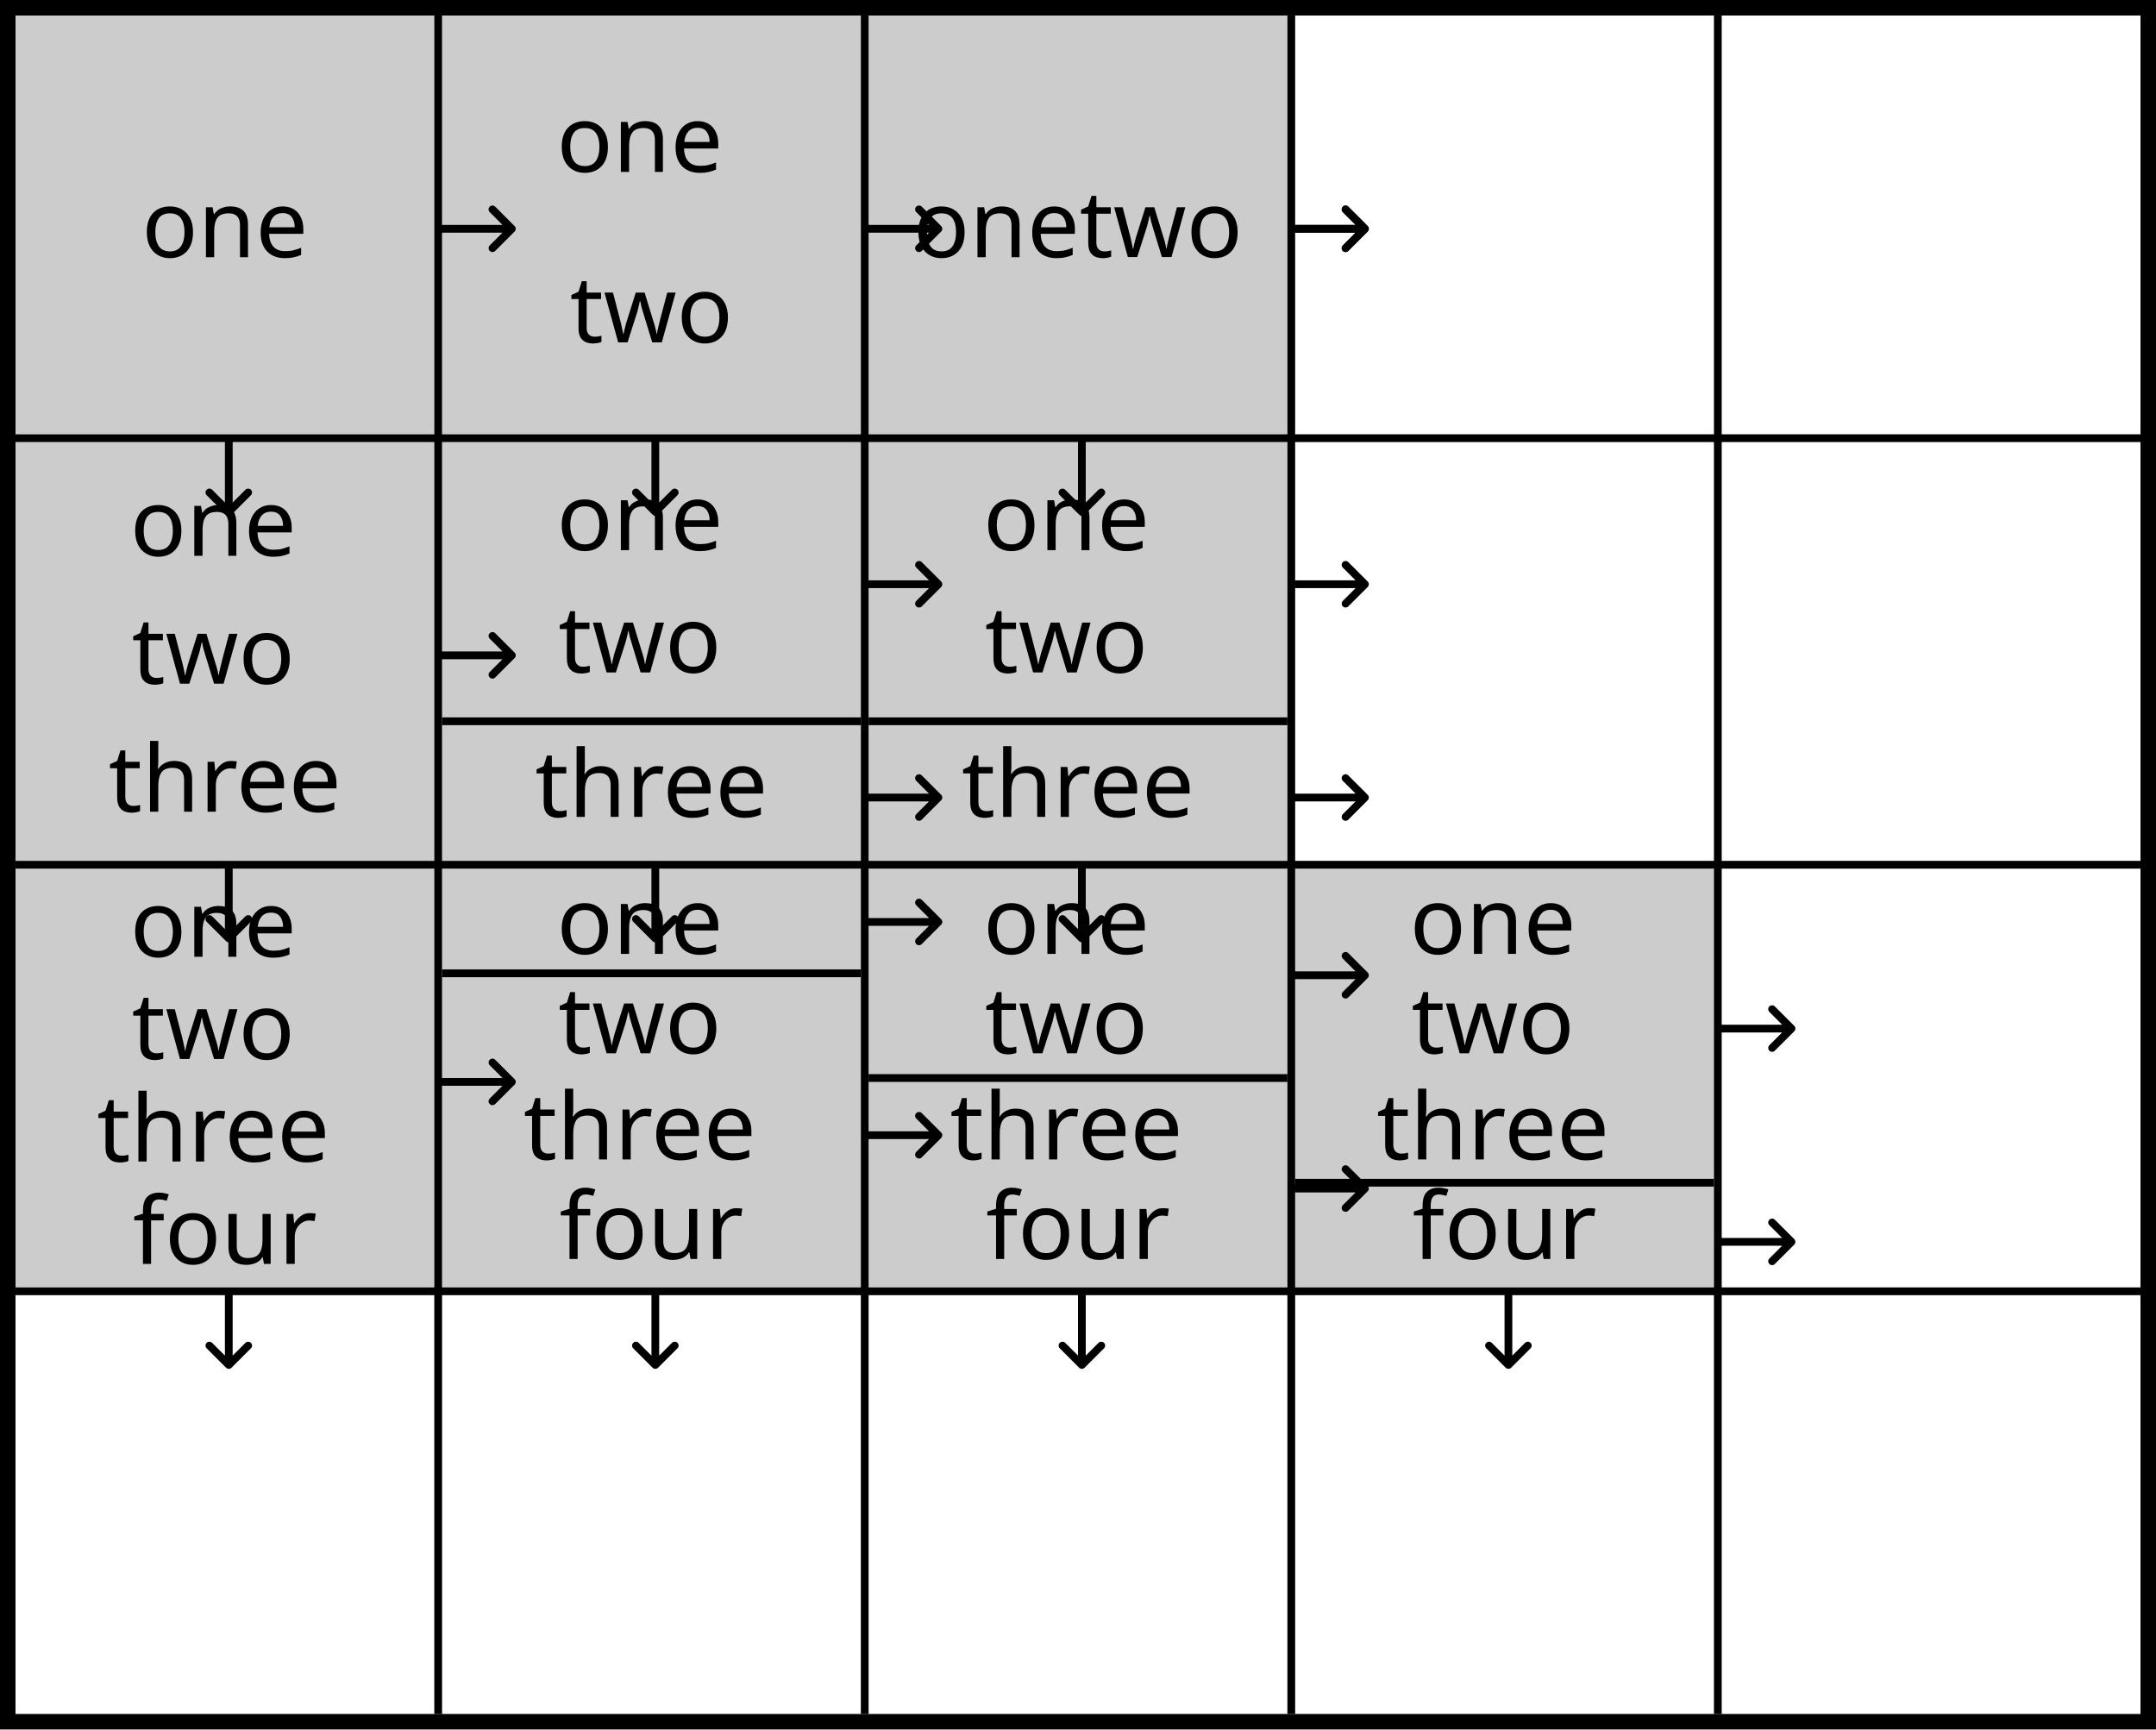
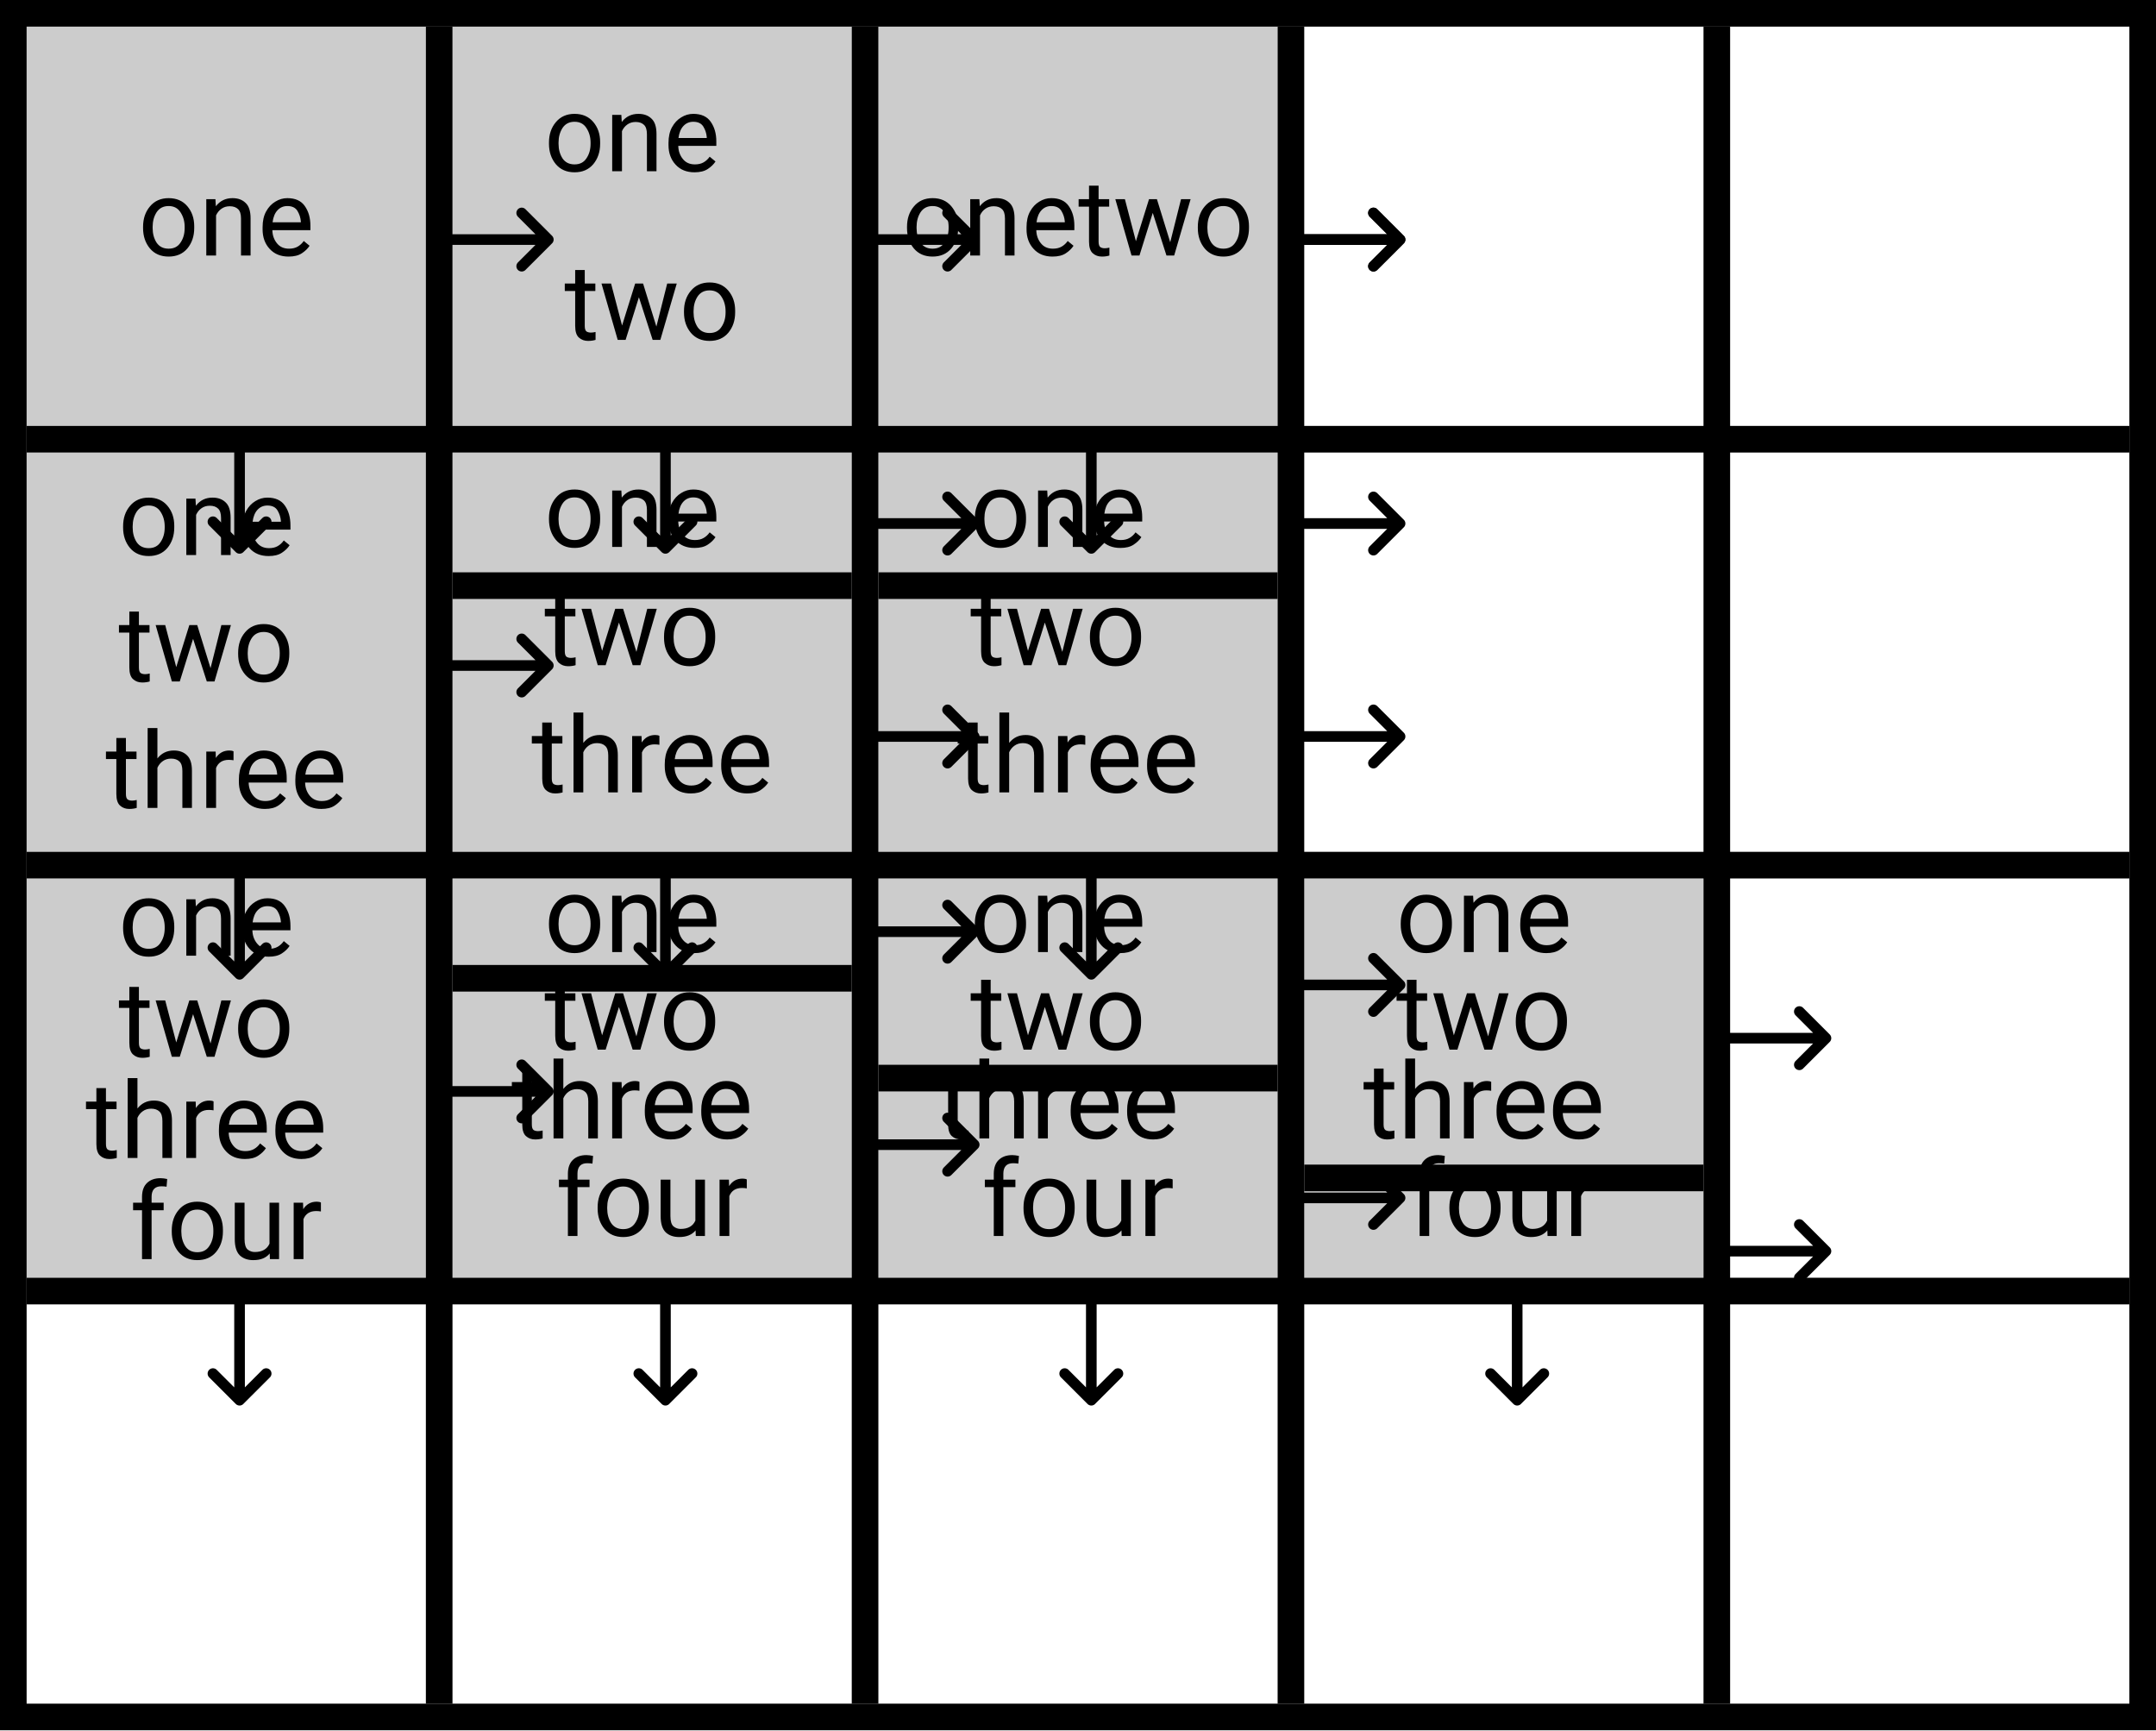
- <svg xmlns="http://www.w3.org/2000/svg" data-v-51f98444="" class="grid" viewBox="-2 -2 278 223" width="278px" height="223px">
+ <svg xmlns="http://www.w3.org/2000/svg" data-v-51f98444="" class="grid" viewBox="-2 -2 162 130" width="162px" height="130px" dir="horizontal">
  <defs data-v-51f98444="" />
  <g data-v-51f98444="" class="cells" text-anchor="middle" alignment-baseline="middle" dominant-baseline="middle">
    <g data-v-51f98444="" class="row">
      <g data-v-51f98444="" class="cell definition cell">
-         <rect data-v-51f98444="" x="0" y="0" width="54" height="54" fill="#ccc" />
-         <text data-v-51f98444="" x="27" y="0">
-           <tspan data-v-51f98444="" text="one" dominant-baseline="middle" dy="27" x="27" class="definition" line-height="12" font-size="12" font-family="sans-serif" fill="black">one</tspan>
-         </text>
-       </g>
-       <g data-v-51f98444="" class="cell definition cell">
-         <rect data-v-51f98444="" x="55" y="0" width="54" height="54" fill="#ccc" />
-         <text data-v-51f98444="" x="82" y="0">
-           <tspan data-v-51f98444="" text="one" dominant-baseline="middle" dy="16" x="82" class="definition" line-height="12" font-size="12" font-family="sans-serif" fill="black">one</tspan>
-           <tspan data-v-51f98444="" text="two" dominant-baseline="middle" dy="22" x="82" class="definition" line-height="12" font-size="12" font-family="sans-serif" fill="black">two</tspan>
-         </text>
-       </g>
-       <g data-v-51f98444="" class="cell definition cell">
-         <rect data-v-51f98444="" x="110" y="0" width="54" height="54" fill="#ccc" />
-         <text data-v-51f98444="" x="137" y="0">
-           <tspan data-v-51f98444="" text="onetwo" dominant-baseline="middle" dy="27" x="137" class="definition" line-height="12" font-size="12" font-family="sans-serif" fill="black">onetwo</tspan>
-         </text>
-       </g>
-       <g data-v-51f98444="" class="cell text cell">
-         <rect data-v-51f98444="" x="165" y="0" width="54" height="54" fill="none" />
-       </g>
-       <g data-v-51f98444="" class="cell text cell">
-         <rect data-v-51f98444="" x="220" y="0" width="54" height="54" fill="none" />
-       </g>
-     </g>
-     <g data-v-51f98444="" class="row">
-       <g data-v-51f98444="" class="cell definition cell">
-         <rect data-v-51f98444="" x="0" y="55" width="54" height="54" fill="#ccc" />
-         <text data-v-51f98444="" x="27" y="55">
-           <tspan data-v-51f98444="" text="one" dominant-baseline="middle" dy="10.5" x="27" class="definition" line-height="12" font-size="12" font-family="sans-serif" fill="black">one</tspan>
-           <tspan data-v-51f98444="" text="two" dominant-baseline="middle" dy="16.5" x="27" class="definition" line-height="12" font-size="12" font-family="sans-serif" fill="black">two</tspan>
-           <tspan data-v-51f98444="" text="three" dominant-baseline="middle" dy="16.5" x="27" class="definition" line-height="12" font-size="12" font-family="sans-serif" fill="black">three</tspan>
-         </text>
-       </g>
-       <g data-v-51f98444="" class="cell definition cell">
-         <rect data-v-51f98444="" x="55" y="55" width="54" height="54" fill="#ccc" />
-         <text data-v-51f98444="" x="82" y="55">
-           <tspan data-v-51f98444="" text="one" dominant-baseline="middle" dy="9.778" x="82" class="definition" line-height="12" font-size="12" font-family="sans-serif" fill="black">one</tspan>
-           <tspan data-v-51f98444="" text="two" dominant-baseline="middle" dy="15.778" x="82" class="definition" line-height="12" font-size="12" font-family="sans-serif" fill="black">two</tspan>
-           <tspan data-v-51f98444="" text="three" dominant-baseline="middle" dy="18.611" x="82" class="definition" line-height="12" font-size="12" font-family="sans-serif" fill="black">three</tspan>
-         </text>
-       </g>
-       <g data-v-51f98444="" class="cell definition cell">
-         <rect data-v-51f98444="" x="110" y="55" width="54" height="54" fill="#ccc" />
-         <text data-v-51f98444="" x="137" y="55">
-           <tspan data-v-51f98444="" text="one" dominant-baseline="middle" dy="9.778" x="137" class="definition" line-height="12" font-size="12" font-family="sans-serif" fill="black">one</tspan>
-           <tspan data-v-51f98444="" text="two" dominant-baseline="middle" dy="15.778" x="137" class="definition" line-height="12" font-size="12" font-family="sans-serif" fill="black">two</tspan>
-           <tspan data-v-51f98444="" text="three" dominant-baseline="middle" dy="18.611" x="137" class="definition" line-height="12" font-size="12" font-family="sans-serif" fill="black">three</tspan>
-         </text>
-       </g>
-       <g data-v-51f98444="" class="cell text cell">
-         <rect data-v-51f98444="" x="165" y="55" width="54" height="54" fill="none" />
-       </g>
-       <g data-v-51f98444="" class="cell text cell">
-         <rect data-v-51f98444="" x="220" y="55" width="54" height="54" fill="none" />
-       </g>
-     </g>
-     <g data-v-51f98444="" class="row">
-       <g data-v-51f98444="" class="cell definition cell">
-         <rect data-v-51f98444="" x="0" y="110" width="54" height="54" fill="#ccc" />
-         <text data-v-51f98444="" x="27" y="110">
-           <tspan data-v-51f98444="" text="one" dominant-baseline="middle" dy="7.2" x="27" class="definition" line-height="12" font-size="12" font-family="sans-serif" fill="black">one</tspan>
-           <tspan data-v-51f98444="" text="two" dominant-baseline="middle" dy="13.2" x="27" class="definition" line-height="12" font-size="12" font-family="sans-serif" fill="black">two</tspan>
-           <tspan data-v-51f98444="" text="three" dominant-baseline="middle" dy="13.2" x="27" class="definition" line-height="12" font-size="12" font-family="sans-serif" fill="black">three</tspan>
-           <tspan data-v-51f98444="" text="four" dominant-baseline="middle" dy="13.2" x="27" class="definition" line-height="12" font-size="12" font-family="sans-serif" fill="black">four</tspan>
-         </text>
-       </g>
-       <g data-v-51f98444="" class="cell definition cell">
-         <rect data-v-51f98444="" x="55" y="110" width="54" height="54" fill="#ccc" />
-         <text data-v-51f98444="" x="82" y="110">
-           <tspan data-v-51f98444="" text="one" dominant-baseline="middle" dy="6.833" x="82" class="definition" line-height="12" font-size="12" font-family="sans-serif" fill="black">one</tspan>
-           <tspan data-v-51f98444="" text="two" dominant-baseline="middle" dy="12.833" x="82" class="definition" line-height="12" font-size="12" font-family="sans-serif" fill="black">two</tspan>
-           <tspan data-v-51f98444="" text="three" dominant-baseline="middle" dy="13.667" x="82" class="definition" line-height="12" font-size="12" font-family="sans-serif" fill="black">three</tspan>
-           <tspan data-v-51f98444="" text="four" dominant-baseline="middle" dy="12.833" x="82" class="definition" line-height="12" font-size="12" font-family="sans-serif" fill="black">four</tspan>
-         </text>
-       </g>
-       <g data-v-51f98444="" class="cell definition cell">
-         <rect data-v-51f98444="" x="110" y="110" width="54" height="54" fill="#ccc" />
-         <text data-v-51f98444="" x="137" y="110">
-           <tspan data-v-51f98444="" text="one" dominant-baseline="middle" dy="6.833" x="137" class="definition" line-height="12" font-size="12" font-family="sans-serif" fill="black">one</tspan>
-           <tspan data-v-51f98444="" text="two" dominant-baseline="middle" dy="12.833" x="137" class="definition" line-height="12" font-size="12" font-family="sans-serif" fill="black">two</tspan>
-           <tspan data-v-51f98444="" text="three" dominant-baseline="middle" dy="13.667" x="137" class="definition" line-height="12" font-size="12" font-family="sans-serif" fill="black">three</tspan>
-           <tspan data-v-51f98444="" text="four" dominant-baseline="middle" dy="12.833" x="137" class="definition" line-height="12" font-size="12" font-family="sans-serif" fill="black">four</tspan>
-         </text>
-       </g>
-       <g data-v-51f98444="" class="cell definition cell">
-         <rect data-v-51f98444="" x="165" y="110" width="54" height="54" fill="#ccc" />
-         <text data-v-51f98444="" x="192" y="110">
-           <tspan data-v-51f98444="" text="one" dominant-baseline="middle" dy="6.833" x="192" class="definition" line-height="12" font-size="12" font-family="sans-serif" fill="black">one</tspan>
-           <tspan data-v-51f98444="" text="two" dominant-baseline="middle" dy="12.833" x="192" class="definition" line-height="12" font-size="12" font-family="sans-serif" fill="black">two</tspan>
-           <tspan data-v-51f98444="" text="three" dominant-baseline="middle" dy="13.667" x="192" class="definition" line-height="12" font-size="12" font-family="sans-serif" fill="black">three</tspan>
-           <tspan data-v-51f98444="" text="four" dominant-baseline="middle" dy="12.833" x="192" class="definition" line-height="12" font-size="12" font-family="sans-serif" fill="black">four</tspan>
-         </text>
-       </g>
-       <g data-v-51f98444="" class="cell text cell">
-         <rect data-v-51f98444="" x="220" y="110" width="54" height="54" fill="none" />
-       </g>
-     </g>
-     <g data-v-51f98444="" class="row">
-       <g data-v-51f98444="" class="cell text cell">
-         <rect data-v-51f98444="" x="0" y="165" width="54" height="54" fill="none" />
-       </g>
-       <g data-v-51f98444="" class="cell text cell">
-         <rect data-v-51f98444="" x="55" y="165" width="54" height="54" fill="none" />
-       </g>
-       <g data-v-51f98444="" class="cell text cell">
-         <rect data-v-51f98444="" x="110" y="165" width="54" height="54" fill="none" />
-       </g>
-       <g data-v-51f98444="" class="cell text cell">
-         <rect data-v-51f98444="" x="165" y="165" width="54" height="54" fill="none" />
-       </g>
-       <g data-v-51f98444="" class="cell text cell">
-         <rect data-v-51f98444="" x="220" y="165" width="54" height="54" fill="none" />
-       </g>
-     </g>
-   </g>
-   <rect data-v-51f98444="" x="-1" y="-1" width="276" height="221" stroke-width="2" stroke="#000000" fill="none" stroke-miterlimit="10" class="outerRect" />
+         <rect data-v-51f98444="" x="0" y="0" width="30" height="30" fill="#ccc" />
+         <text data-v-51f98444="" x="15" y="0">
+           <tspan data-v-51f98444="" text="one" dominant-baseline="middle" dy="15" x="15" class="definition" line-height="8" font-size="8" font-family="Roboto" fill="black">one</tspan>
+         </text>
+       </g>
+       <g data-v-51f98444="" class="cell definition cell">
+         <rect data-v-51f98444="" x="32" y="0" width="30" height="30" fill="#ccc" />
+         <text data-v-51f98444="" x="47" y="0">
+           <tspan data-v-51f98444="" text="one" dominant-baseline="middle" dy="8.667" x="47" class="definition" line-height="8" font-size="8" font-family="Roboto" fill="black">one</tspan>
+           <tspan data-v-51f98444="" text="two" dominant-baseline="middle" dy="12.667" x="47" class="definition" line-height="8" font-size="8" font-family="Roboto" fill="black">two</tspan>
+         </text>
+       </g>
+       <g data-v-51f98444="" class="cell definition cell">
+         <rect data-v-51f98444="" x="64" y="0" width="30" height="30" fill="#ccc" />
+         <text data-v-51f98444="" x="79" y="0">
+           <tspan data-v-51f98444="" text="onetwo" dominant-baseline="middle" dy="15" x="79" class="definition" line-height="8" font-size="8" font-family="Roboto" fill="black">onetwo</tspan>
+         </text>
+       </g>
+       <g data-v-51f98444="" class="cell text cell">
+         <rect data-v-51f98444="" x="96" y="0" width="30" height="30" fill="none" />
+       </g>
+       <g data-v-51f98444="" class="cell text cell">
+         <rect data-v-51f98444="" x="128" y="0" width="30" height="30" fill="none" />
+       </g>
+     </g>
+     <g data-v-51f98444="" class="row">
+       <g data-v-51f98444="" class="cell definition cell">
+         <rect data-v-51f98444="" x="0" y="32" width="30" height="30" fill="#ccc" />
+         <text data-v-51f98444="" x="15" y="32">
+           <tspan data-v-51f98444="" text="one" dominant-baseline="middle" dy="5.5" x="15" class="definition" line-height="8" font-size="8" font-family="Roboto" fill="black">one</tspan>
+           <tspan data-v-51f98444="" text="two" dominant-baseline="middle" dy="9.5" x="15" class="definition" line-height="8" font-size="8" font-family="Roboto" fill="black">two</tspan>
+           <tspan data-v-51f98444="" text="three" dominant-baseline="middle" dy="9.5" x="15" class="definition" line-height="8" font-size="8" font-family="Roboto" fill="black">three</tspan>
+         </text>
+       </g>
+       <g data-v-51f98444="" class="cell definition cell">
+         <rect data-v-51f98444="" x="32" y="32" width="30" height="30" fill="#ccc" />
+         <text data-v-51f98444="" x="47" y="32">
+           <tspan data-v-51f98444="" text="one" dominant-baseline="middle" dy="4.889" x="47" class="definition" line-height="8" font-size="8" font-family="Roboto" fill="black">one</tspan>
+           <tspan data-v-51f98444="" text="two" dominant-baseline="middle" dy="8.889" x="47" class="definition" line-height="8" font-size="8" font-family="Roboto" fill="black">two</tspan>
+           <tspan data-v-51f98444="" text="three" dominant-baseline="middle" dy="9.556" x="47" class="definition" line-height="8" font-size="8" font-family="Roboto" fill="black">three</tspan>
+         </text>
+       </g>
+       <g data-v-51f98444="" class="cell definition cell">
+         <rect data-v-51f98444="" x="64" y="32" width="30" height="30" fill="#ccc" />
+         <text data-v-51f98444="" x="79" y="32">
+           <tspan data-v-51f98444="" text="one" dominant-baseline="middle" dy="4.889" x="79" class="definition" line-height="8" font-size="8" font-family="Roboto" fill="black">one</tspan>
+           <tspan data-v-51f98444="" text="two" dominant-baseline="middle" dy="8.889" x="79" class="definition" line-height="8" font-size="8" font-family="Roboto" fill="black">two</tspan>
+           <tspan data-v-51f98444="" text="three" dominant-baseline="middle" dy="9.556" x="79" class="definition" line-height="8" font-size="8" font-family="Roboto" fill="black">three</tspan>
+         </text>
+       </g>
+       <g data-v-51f98444="" class="cell text cell">
+         <rect data-v-51f98444="" x="96" y="32" width="30" height="30" fill="none" />
+       </g>
+       <g data-v-51f98444="" class="cell text cell">
+         <rect data-v-51f98444="" x="128" y="32" width="30" height="30" fill="none" />
+       </g>
+     </g>
+     <g data-v-51f98444="" class="row">
+       <g data-v-51f98444="" class="cell definition cell">
+         <rect data-v-51f98444="" x="0" y="64" width="30" height="30" fill="#ccc" />
+         <text data-v-51f98444="" x="15" y="64">
+           <tspan data-v-51f98444="" text="one" dominant-baseline="middle" dy="3.6" x="15" class="definition" line-height="8" font-size="8" font-family="Roboto" fill="black">one</tspan>
+           <tspan data-v-51f98444="" text="two" dominant-baseline="middle" dy="7.6" x="15" class="definition" line-height="8" font-size="8" font-family="Roboto" fill="black">two</tspan>
+           <tspan data-v-51f98444="" text="three" dominant-baseline="middle" dy="7.6" x="15" class="definition" line-height="8" font-size="8" font-family="Roboto" fill="black">three</tspan>
+           <tspan data-v-51f98444="" text="four" dominant-baseline="middle" dy="7.6" x="15" class="definition" line-height="8" font-size="8" font-family="Roboto" fill="black">four</tspan>
+         </text>
+       </g>
+       <g data-v-51f98444="" class="cell definition cell">
+         <rect data-v-51f98444="" x="32" y="64" width="30" height="30" fill="#ccc" />
+         <text data-v-51f98444="" x="47" y="64">
+           <tspan data-v-51f98444="" text="one" dominant-baseline="middle" dy="3.333" x="47" class="definition" line-height="8" font-size="8" font-family="Roboto" fill="black">one</tspan>
+           <tspan data-v-51f98444="" text="two" dominant-baseline="middle" dy="7.333" x="47" class="definition" line-height="8" font-size="8" font-family="Roboto" fill="black">two</tspan>
+           <tspan data-v-51f98444="" text="three" dominant-baseline="middle" dy="6.667" x="47" class="definition" line-height="8" font-size="8" font-family="Roboto" fill="black">three</tspan>
+           <tspan data-v-51f98444="" text="four" dominant-baseline="middle" dy="7.333" x="47" class="definition" line-height="8" font-size="8" font-family="Roboto" fill="black">four</tspan>
+         </text>
+       </g>
+       <g data-v-51f98444="" class="cell definition cell">
+         <rect data-v-51f98444="" x="64" y="64" width="30" height="30" fill="#ccc" />
+         <text data-v-51f98444="" x="79" y="64">
+           <tspan data-v-51f98444="" text="one" dominant-baseline="middle" dy="3.333" x="79" class="definition" line-height="8" font-size="8" font-family="Roboto" fill="black">one</tspan>
+           <tspan data-v-51f98444="" text="two" dominant-baseline="middle" dy="7.333" x="79" class="definition" line-height="8" font-size="8" font-family="Roboto" fill="black">two</tspan>
+           <tspan data-v-51f98444="" text="three" dominant-baseline="middle" dy="6.667" x="79" class="definition" line-height="8" font-size="8" font-family="Roboto" fill="black">three</tspan>
+           <tspan data-v-51f98444="" text="four" dominant-baseline="middle" dy="7.333" x="79" class="definition" line-height="8" font-size="8" font-family="Roboto" fill="black">four</tspan>
+         </text>
+       </g>
+       <g data-v-51f98444="" class="cell definition cell">
+         <rect data-v-51f98444="" x="96" y="64" width="30" height="30" fill="#ccc" />
+         <text data-v-51f98444="" x="111" y="64">
+           <tspan data-v-51f98444="" text="one" dominant-baseline="middle" dy="3.333" x="111" class="definition" line-height="8" font-size="8" font-family="Roboto" fill="black">one</tspan>
+           <tspan data-v-51f98444="" text="two" dominant-baseline="middle" dy="7.333" x="111" class="definition" line-height="8" font-size="8" font-family="Roboto" fill="black">two</tspan>
+           <tspan data-v-51f98444="" text="three" dominant-baseline="middle" dy="6.667" x="111" class="definition" line-height="8" font-size="8" font-family="Roboto" fill="black">three</tspan>
+           <tspan data-v-51f98444="" text="four" dominant-baseline="middle" dy="7.333" x="111" class="definition" line-height="8" font-size="8" font-family="Roboto" fill="black">four</tspan>
+         </text>
+       </g>
+       <g data-v-51f98444="" class="cell text cell">
+         <rect data-v-51f98444="" x="128" y="64" width="30" height="30" fill="none" />
+       </g>
+     </g>
+     <g data-v-51f98444="" class="row">
+       <g data-v-51f98444="" class="cell text cell">
+         <rect data-v-51f98444="" x="0" y="96" width="30" height="30" fill="none" />
+       </g>
+       <g data-v-51f98444="" class="cell text cell">
+         <rect data-v-51f98444="" x="32" y="96" width="30" height="30" fill="none" />
+       </g>
+       <g data-v-51f98444="" class="cell text cell">
+         <rect data-v-51f98444="" x="64" y="96" width="30" height="30" fill="none" />
+       </g>
+       <g data-v-51f98444="" class="cell text cell">
+         <rect data-v-51f98444="" x="96" y="96" width="30" height="30" fill="none" />
+       </g>
+       <g data-v-51f98444="" class="cell text cell">
+         <rect data-v-51f98444="" x="128" y="96" width="30" height="30" fill="none" />
+       </g>
+     </g>
+   </g>
+   <rect data-v-51f98444="" x="-1" y="-1" width="160" height="128" stroke-width="2" stroke="#000000" fill="none" stroke-miterlimit="10" class="outerRect" />
  <g data-v-51f98444="" class="lines">
-     <line data-v-51f98444="" x1="0" y1="54.5" x2="274" y2="54.5" fill="none" stroke-width="1" stroke-miterlimit="10" stroke="#000000" />
-     <line data-v-51f98444="" x1="0" y1="109.5" x2="274" y2="109.5" fill="none" stroke-width="1" stroke-miterlimit="10" stroke="#000000" />
-     <line data-v-51f98444="" x1="0" y1="164.5" x2="274" y2="164.5" fill="none" stroke-width="1" stroke-miterlimit="10" stroke="#000000" />
-     <line data-v-51f98444="" x1="54.5" y1="0" x2="54.5" y2="219" fill="none" stroke-width="1" stroke-miterlimit="10" stroke="#000000" />
-     <line data-v-51f98444="" x1="109.5" y1="0" x2="109.5" y2="219" fill="none" stroke-width="1" stroke-miterlimit="10" stroke="#000000" />
-     <line data-v-51f98444="" x1="164.5" y1="0" x2="164.5" y2="219" fill="none" stroke-width="1" stroke-miterlimit="10" stroke="#000000" />
-     <line data-v-51f98444="" x1="219.5" y1="0" x2="219.5" y2="219" fill="none" stroke-width="1" stroke-miterlimit="10" stroke="#000000" />
+     <line data-v-51f98444="" x1="0" y1="31" x2="158" y2="31" fill="none" stroke-width="2" stroke-miterlimit="10" stroke="#000000" />
+     <line data-v-51f98444="" x1="0" y1="63" x2="158" y2="63" fill="none" stroke-width="2" stroke-miterlimit="10" stroke="#000000" />
+     <line data-v-51f98444="" x1="0" y1="95" x2="158" y2="95" fill="none" stroke-width="2" stroke-miterlimit="10" stroke="#000000" />
+     <line data-v-51f98444="" x1="31" y1="0" x2="31" y2="126" fill="none" stroke-width="2" stroke-miterlimit="10" stroke="#000000" />
+     <line data-v-51f98444="" x1="63" y1="0" x2="63" y2="126" fill="none" stroke-width="2" stroke-miterlimit="10" stroke="#000000" />
+     <line data-v-51f98444="" x1="95" y1="0" x2="95" y2="126" fill="none" stroke-width="2" stroke-miterlimit="10" stroke="#000000" />
+     <line data-v-51f98444="" x1="127" y1="0" x2="127" y2="126" fill="none" stroke-width="2" stroke-miterlimit="10" stroke="#000000" />
  </g>
  <g data-v-51f98444="" class="arrows" stroke-linecap="round" stroke-width="10" fill="none" stroke="#000000">
-     <g data-v-51f98444="" transform="translate(55,27.5)scale(0.1,0.1)">
-       <path data-v-51f98444="" class="right" d="M 0 0 L 90 0 M 65 -25 L 90 0 M 65 25 L 90 0" transform="rotate(180)scale(-1, -1)" />
-     </g>
-     <g data-v-51f98444="" transform="translate(27.5,55)scale(0.1,0.1)">
-       <path data-v-51f98444="" class="down" d="M 0 0 L 90 0 M 65 -25 L 90 0 M 65 25 L 90 0" transform="scale(-1, 1)rotate(90)" />
-     </g>
-     <g data-v-51f98444="" transform="translate(110,27.5)scale(0.1,0.1)">
-       <path data-v-51f98444="" class="right" d="M 0 0 L 90 0 M 65 -25 L 90 0 M 65 25 L 90 0" transform="rotate(180)scale(-1, -1)" />
-     </g>
-     <g data-v-51f98444="" transform="translate(82.5,55)scale(0.1,0.1)">
-       <path data-v-51f98444="" class="down" d="M 0 0 L 90 0 M 65 -25 L 90 0 M 65 25 L 90 0" transform="scale(-1, 1)rotate(90)" />
-     </g>
-     <g data-v-51f98444="" transform="translate(165,27.5)scale(0.1,0.1)">
-       <path data-v-51f98444="" class="right" d="M 0 0 L 90 0 M 65 -25 L 90 0 M 65 25 L 90 0" transform="rotate(180)scale(-1, -1)" />
-     </g>
-     <g data-v-51f98444="" transform="translate(165,27.5)scale(0.1,0.1)">
-       <path data-v-51f98444="" class="right" d="M 0 0 L 90 0 M 65 -25 L 90 0 M 65 25 L 90 0" transform="rotate(180)scale(-1, -1)" />
-     </g>
-     <g data-v-51f98444="" transform="translate(137.5,55)scale(0.1,0.1)">
-       <path data-v-51f98444="" class="down" d="M 0 0 L 90 0 M 65 -25 L 90 0 M 65 25 L 90 0" transform="scale(-1, 1)rotate(90)" />
-     </g>
-     <g data-v-51f98444="" transform="translate(55,82.5)scale(0.1,0.1)">
-       <path data-v-51f98444="" class="right" d="M 0 0 L 90 0 M 65 -25 L 90 0 M 65 25 L 90 0" transform="rotate(180)scale(-1, -1)" />
-     </g>
-     <g data-v-51f98444="" transform="translate(27.5,110)scale(0.1,0.1)">
-       <path data-v-51f98444="" class="down" d="M 0 0 L 90 0 M 65 -25 L 90 0 M 65 25 L 90 0" transform="scale(-1, 1)rotate(90)" />
-     </g>
-     <g data-v-51f98444="" transform="translate(110,73.33333)scale(0.1,0.1)">
-       <path data-v-51f98444="" class="right" d="M 0 0 L 90 0 M 65 -25 L 90 0 M 65 25 L 90 0" transform="rotate(180)scale(-1, -1)" />
-     </g>
-     <g data-v-51f98444="" transform="translate(110,100.8333)scale(0.1,0.1)">
-       <path data-v-51f98444="" class="right" d="M 0 0 L 90 0 M 65 -25 L 90 0 M 65 25 L 90 0" transform="rotate(180)scale(-1, -1)" />
-     </g>
-     <g data-v-51f98444="" transform="translate(82.5,110)scale(0.1,0.1)">
-       <path data-v-51f98444="" class="down" d="M 0 0 L 90 0 M 65 -25 L 90 0 M 65 25 L 90 0" transform="scale(-1, 1)rotate(90)" />
-     </g>
-     <g data-v-51f98444="" transform="translate(165,73.33333)scale(0.1,0.1)">
-       <path data-v-51f98444="" class="right" d="M 0 0 L 90 0 M 65 -25 L 90 0 M 65 25 L 90 0" transform="rotate(180)scale(-1, -1)" />
-     </g>
-     <g data-v-51f98444="" transform="translate(165,100.8333)scale(0.1,0.1)">
-       <path data-v-51f98444="" class="right" d="M 0 0 L 90 0 M 65 -25 L 90 0 M 65 25 L 90 0" transform="rotate(180)scale(-1, -1)" />
-     </g>
-     <g data-v-51f98444="" transform="translate(137.5,110)scale(0.1,0.1)">
-       <path data-v-51f98444="" class="down" d="M 0 0 L 90 0 M 65 -25 L 90 0 M 65 25 L 90 0" transform="scale(-1, 1)rotate(90)" />
-     </g>
-     <g data-v-51f98444="" transform="translate(55,137.5)scale(0.1,0.1)">
-       <path data-v-51f98444="" class="right" d="M 0 0 L 90 0 M 65 -25 L 90 0 M 65 25 L 90 0" transform="rotate(180)scale(-1, -1)" />
-     </g>
-     <g data-v-51f98444="" transform="translate(27.5,165)scale(0.1,0.1)">
-       <path data-v-51f98444="" class="down" d="M 0 0 L 90 0 M 65 -25 L 90 0 M 65 25 L 90 0" transform="scale(-1, 1)rotate(90)" />
-     </g>
-     <g data-v-51f98444="" transform="translate(110,116.875)scale(0.1,0.1)">
-       <path data-v-51f98444="" class="right" d="M 0 0 L 90 0 M 65 -25 L 90 0 M 65 25 L 90 0" transform="rotate(180)scale(-1, -1)" />
-     </g>
-     <g data-v-51f98444="" transform="translate(110,144.375)scale(0.1,0.1)">
-       <path data-v-51f98444="" class="right" d="M 0 0 L 90 0 M 65 -25 L 90 0 M 65 25 L 90 0" transform="rotate(180)scale(-1, -1)" />
-     </g>
-     <g data-v-51f98444="" transform="translate(82.5,165)scale(0.1,0.1)">
-       <path data-v-51f98444="" class="down" d="M 0 0 L 90 0 M 65 -25 L 90 0 M 65 25 L 90 0" transform="scale(-1, 1)rotate(90)" />
-     </g>
-     <g data-v-51f98444="" transform="translate(165,123.75)scale(0.1,0.1)">
-       <path data-v-51f98444="" class="right" d="M 0 0 L 90 0 M 65 -25 L 90 0 M 65 25 L 90 0" transform="rotate(180)scale(-1, -1)" />
-     </g>
-     <g data-v-51f98444="" transform="translate(165,151.25)scale(0.1,0.1)">
-       <path data-v-51f98444="" class="right" d="M 0 0 L 90 0 M 65 -25 L 90 0 M 65 25 L 90 0" transform="rotate(180)scale(-1, -1)" />
-     </g>
-     <g data-v-51f98444="" transform="translate(137.5,165)scale(0.1,0.1)">
-       <path data-v-51f98444="" class="down" d="M 0 0 L 90 0 M 65 -25 L 90 0 M 65 25 L 90 0" transform="scale(-1, 1)rotate(90)" />
-     </g>
-     <g data-v-51f98444="" transform="translate(220,130.625)scale(0.1,0.1)">
-       <path data-v-51f98444="" class="right" d="M 0 0 L 90 0 M 65 -25 L 90 0 M 65 25 L 90 0" transform="rotate(180)scale(-1, -1)" />
-     </g>
-     <g data-v-51f98444="" transform="translate(220,158.125)scale(0.1,0.1)">
-       <path data-v-51f98444="" class="right" d="M 0 0 L 90 0 M 65 -25 L 90 0 M 65 25 L 90 0" transform="rotate(180)scale(-1, -1)" />
-     </g>
-     <g data-v-51f98444="" transform="translate(192.5,165)scale(0.1,0.1)">
+     <g data-v-51f98444="" transform="translate(32,16)scale(0.08,0.08)">
+       <path data-v-51f98444="" class="right" d="M 0 0 L 90 0 M 65 -25 L 90 0 M 65 25 L 90 0" transform="rotate(180)scale(-1, -1)" />
+     </g>
+     <g data-v-51f98444="" transform="translate(16,32)scale(0.08,0.08)">
+       <path data-v-51f98444="" class="down" d="M 0 0 L 90 0 M 65 -25 L 90 0 M 65 25 L 90 0" transform="scale(-1, 1)rotate(90)" />
+     </g>
+     <g data-v-51f98444="" transform="translate(64,16)scale(0.08,0.08)">
+       <path data-v-51f98444="" class="right" d="M 0 0 L 90 0 M 65 -25 L 90 0 M 65 25 L 90 0" transform="rotate(180)scale(-1, -1)" />
+     </g>
+     <g data-v-51f98444="" transform="translate(48,32)scale(0.08,0.08)">
+       <path data-v-51f98444="" class="down" d="M 0 0 L 90 0 M 65 -25 L 90 0 M 65 25 L 90 0" transform="scale(-1, 1)rotate(90)" />
+     </g>
+     <g data-v-51f98444="" transform="translate(96,16)scale(0.08,0.08)">
+       <path data-v-51f98444="" class="right" d="M 0 0 L 90 0 M 65 -25 L 90 0 M 65 25 L 90 0" transform="rotate(180)scale(-1, -1)" />
+     </g>
+     <g data-v-51f98444="" transform="translate(96,16)scale(0.08,0.08)">
+       <path data-v-51f98444="" class="right" d="M 0 0 L 90 0 M 65 -25 L 90 0 M 65 25 L 90 0" transform="rotate(180)scale(-1, -1)" />
+     </g>
+     <g data-v-51f98444="" transform="translate(80,32)scale(0.08,0.08)">
+       <path data-v-51f98444="" class="down" d="M 0 0 L 90 0 M 65 -25 L 90 0 M 65 25 L 90 0" transform="scale(-1, 1)rotate(90)" />
+     </g>
+     <g data-v-51f98444="" transform="translate(32,48)scale(0.08,0.08)">
+       <path data-v-51f98444="" class="right" d="M 0 0 L 90 0 M 65 -25 L 90 0 M 65 25 L 90 0" transform="rotate(180)scale(-1, -1)" />
+     </g>
+     <g data-v-51f98444="" transform="translate(16,64)scale(0.08,0.08)">
+       <path data-v-51f98444="" class="down" d="M 0 0 L 90 0 M 65 -25 L 90 0 M 65 25 L 90 0" transform="scale(-1, 1)rotate(90)" />
+     </g>
+     <g data-v-51f98444="" transform="translate(64,37.33333)scale(0.08,0.08)">
+       <path data-v-51f98444="" class="right" d="M 0 0 L 90 0 M 65 -25 L 90 0 M 65 25 L 90 0" transform="rotate(180)scale(-1, -1)" />
+     </g>
+     <g data-v-51f98444="" transform="translate(64,53.33333)scale(0.08,0.08)">
+       <path data-v-51f98444="" class="right" d="M 0 0 L 90 0 M 65 -25 L 90 0 M 65 25 L 90 0" transform="rotate(180)scale(-1, -1)" />
+     </g>
+     <g data-v-51f98444="" transform="translate(48,64)scale(0.08,0.08)">
+       <path data-v-51f98444="" class="down" d="M 0 0 L 90 0 M 65 -25 L 90 0 M 65 25 L 90 0" transform="scale(-1, 1)rotate(90)" />
+     </g>
+     <g data-v-51f98444="" transform="translate(96,37.33333)scale(0.08,0.08)">
+       <path data-v-51f98444="" class="right" d="M 0 0 L 90 0 M 65 -25 L 90 0 M 65 25 L 90 0" transform="rotate(180)scale(-1, -1)" />
+     </g>
+     <g data-v-51f98444="" transform="translate(96,53.33333)scale(0.08,0.08)">
+       <path data-v-51f98444="" class="right" d="M 0 0 L 90 0 M 65 -25 L 90 0 M 65 25 L 90 0" transform="rotate(180)scale(-1, -1)" />
+     </g>
+     <g data-v-51f98444="" transform="translate(80,64)scale(0.08,0.08)">
+       <path data-v-51f98444="" class="down" d="M 0 0 L 90 0 M 65 -25 L 90 0 M 65 25 L 90 0" transform="scale(-1, 1)rotate(90)" />
+     </g>
+     <g data-v-51f98444="" transform="translate(32,80)scale(0.08,0.08)">
+       <path data-v-51f98444="" class="right" d="M 0 0 L 90 0 M 65 -25 L 90 0 M 65 25 L 90 0" transform="rotate(180)scale(-1, -1)" />
+     </g>
+     <g data-v-51f98444="" transform="translate(16,96)scale(0.08,0.08)">
+       <path data-v-51f98444="" class="down" d="M 0 0 L 90 0 M 65 -25 L 90 0 M 65 25 L 90 0" transform="scale(-1, 1)rotate(90)" />
+     </g>
+     <g data-v-51f98444="" transform="translate(64,68)scale(0.08,0.08)">
+       <path data-v-51f98444="" class="right" d="M 0 0 L 90 0 M 65 -25 L 90 0 M 65 25 L 90 0" transform="rotate(180)scale(-1, -1)" />
+     </g>
+     <g data-v-51f98444="" transform="translate(64,84)scale(0.08,0.08)">
+       <path data-v-51f98444="" class="right" d="M 0 0 L 90 0 M 65 -25 L 90 0 M 65 25 L 90 0" transform="rotate(180)scale(-1, -1)" />
+     </g>
+     <g data-v-51f98444="" transform="translate(48,96)scale(0.08,0.08)">
+       <path data-v-51f98444="" class="down" d="M 0 0 L 90 0 M 65 -25 L 90 0 M 65 25 L 90 0" transform="scale(-1, 1)rotate(90)" />
+     </g>
+     <g data-v-51f98444="" transform="translate(96,72)scale(0.08,0.08)">
+       <path data-v-51f98444="" class="right" d="M 0 0 L 90 0 M 65 -25 L 90 0 M 65 25 L 90 0" transform="rotate(180)scale(-1, -1)" />
+     </g>
+     <g data-v-51f98444="" transform="translate(96,88)scale(0.08,0.08)">
+       <path data-v-51f98444="" class="right" d="M 0 0 L 90 0 M 65 -25 L 90 0 M 65 25 L 90 0" transform="rotate(180)scale(-1, -1)" />
+     </g>
+     <g data-v-51f98444="" transform="translate(80,96)scale(0.08,0.08)">
+       <path data-v-51f98444="" class="down" d="M 0 0 L 90 0 M 65 -25 L 90 0 M 65 25 L 90 0" transform="scale(-1, 1)rotate(90)" />
+     </g>
+     <g data-v-51f98444="" transform="translate(128,76)scale(0.08,0.08)">
+       <path data-v-51f98444="" class="right" d="M 0 0 L 90 0 M 65 -25 L 90 0 M 65 25 L 90 0" transform="rotate(180)scale(-1, -1)" />
+     </g>
+     <g data-v-51f98444="" transform="translate(128,92)scale(0.08,0.08)">
+       <path data-v-51f98444="" class="right" d="M 0 0 L 90 0 M 65 -25 L 90 0 M 65 25 L 90 0" transform="rotate(180)scale(-1, -1)" />
+     </g>
+     <g data-v-51f98444="" transform="translate(112,96)scale(0.08,0.08)">
      <path data-v-51f98444="" class="down" d="M 0 0 L 90 0 M 65 -25 L 90 0 M 65 25 L 90 0" transform="scale(-1, 1)rotate(90)" />
    </g>
  </g>
  <g data-v-51f98444="" class="splits">
-     <line data-v-51f98444="" x1="55" y1="91" x2="109" y2="91" class="line" stroke-width="1" stroke-miterlimit="10" stroke="#000000" />
-     <line data-v-51f98444="" x1="110" y1="91" x2="164" y2="91" class="line" stroke-width="1" stroke-miterlimit="10" stroke="#000000" />
-     <line data-v-51f98444="" x1="55" y1="123.5" x2="109" y2="123.5" class="line" stroke-width="1" stroke-miterlimit="10" stroke="#000000" />
-     <line data-v-51f98444="" x1="110" y1="137" x2="164" y2="137" class="line" stroke-width="1" stroke-miterlimit="10" stroke="#000000" />
-     <line data-v-51f98444="" x1="165" y1="150.5" x2="219" y2="150.5" class="line" stroke-width="1" stroke-miterlimit="10" stroke="#000000" />
-   </g>
+     <line data-v-51f98444="" x1="32" y1="42" x2="62" y2="42" class="split" stroke-width="2" stroke-miterlimit="10" stroke="#000000" />
+     <line data-v-51f98444="" x1="64" y1="42" x2="94" y2="42" class="split" stroke-width="2" stroke-miterlimit="10" stroke="#000000" />
+     <line data-v-51f98444="" x1="32" y1="71.5" x2="62" y2="71.5" class="split" stroke-width="2" stroke-miterlimit="10" stroke="#000000" />
+     <line data-v-51f98444="" x1="64" y1="79" x2="94" y2="79" class="split" stroke-width="2" stroke-miterlimit="10" stroke="#000000" />
+     <line data-v-51f98444="" x1="96" y1="86.5" x2="126" y2="86.5" class="split" stroke-width="2" stroke-miterlimit="10" stroke="#000000" />
+   </g>
+   <g data-v-51f98444="" class="spaces" />
</svg>
